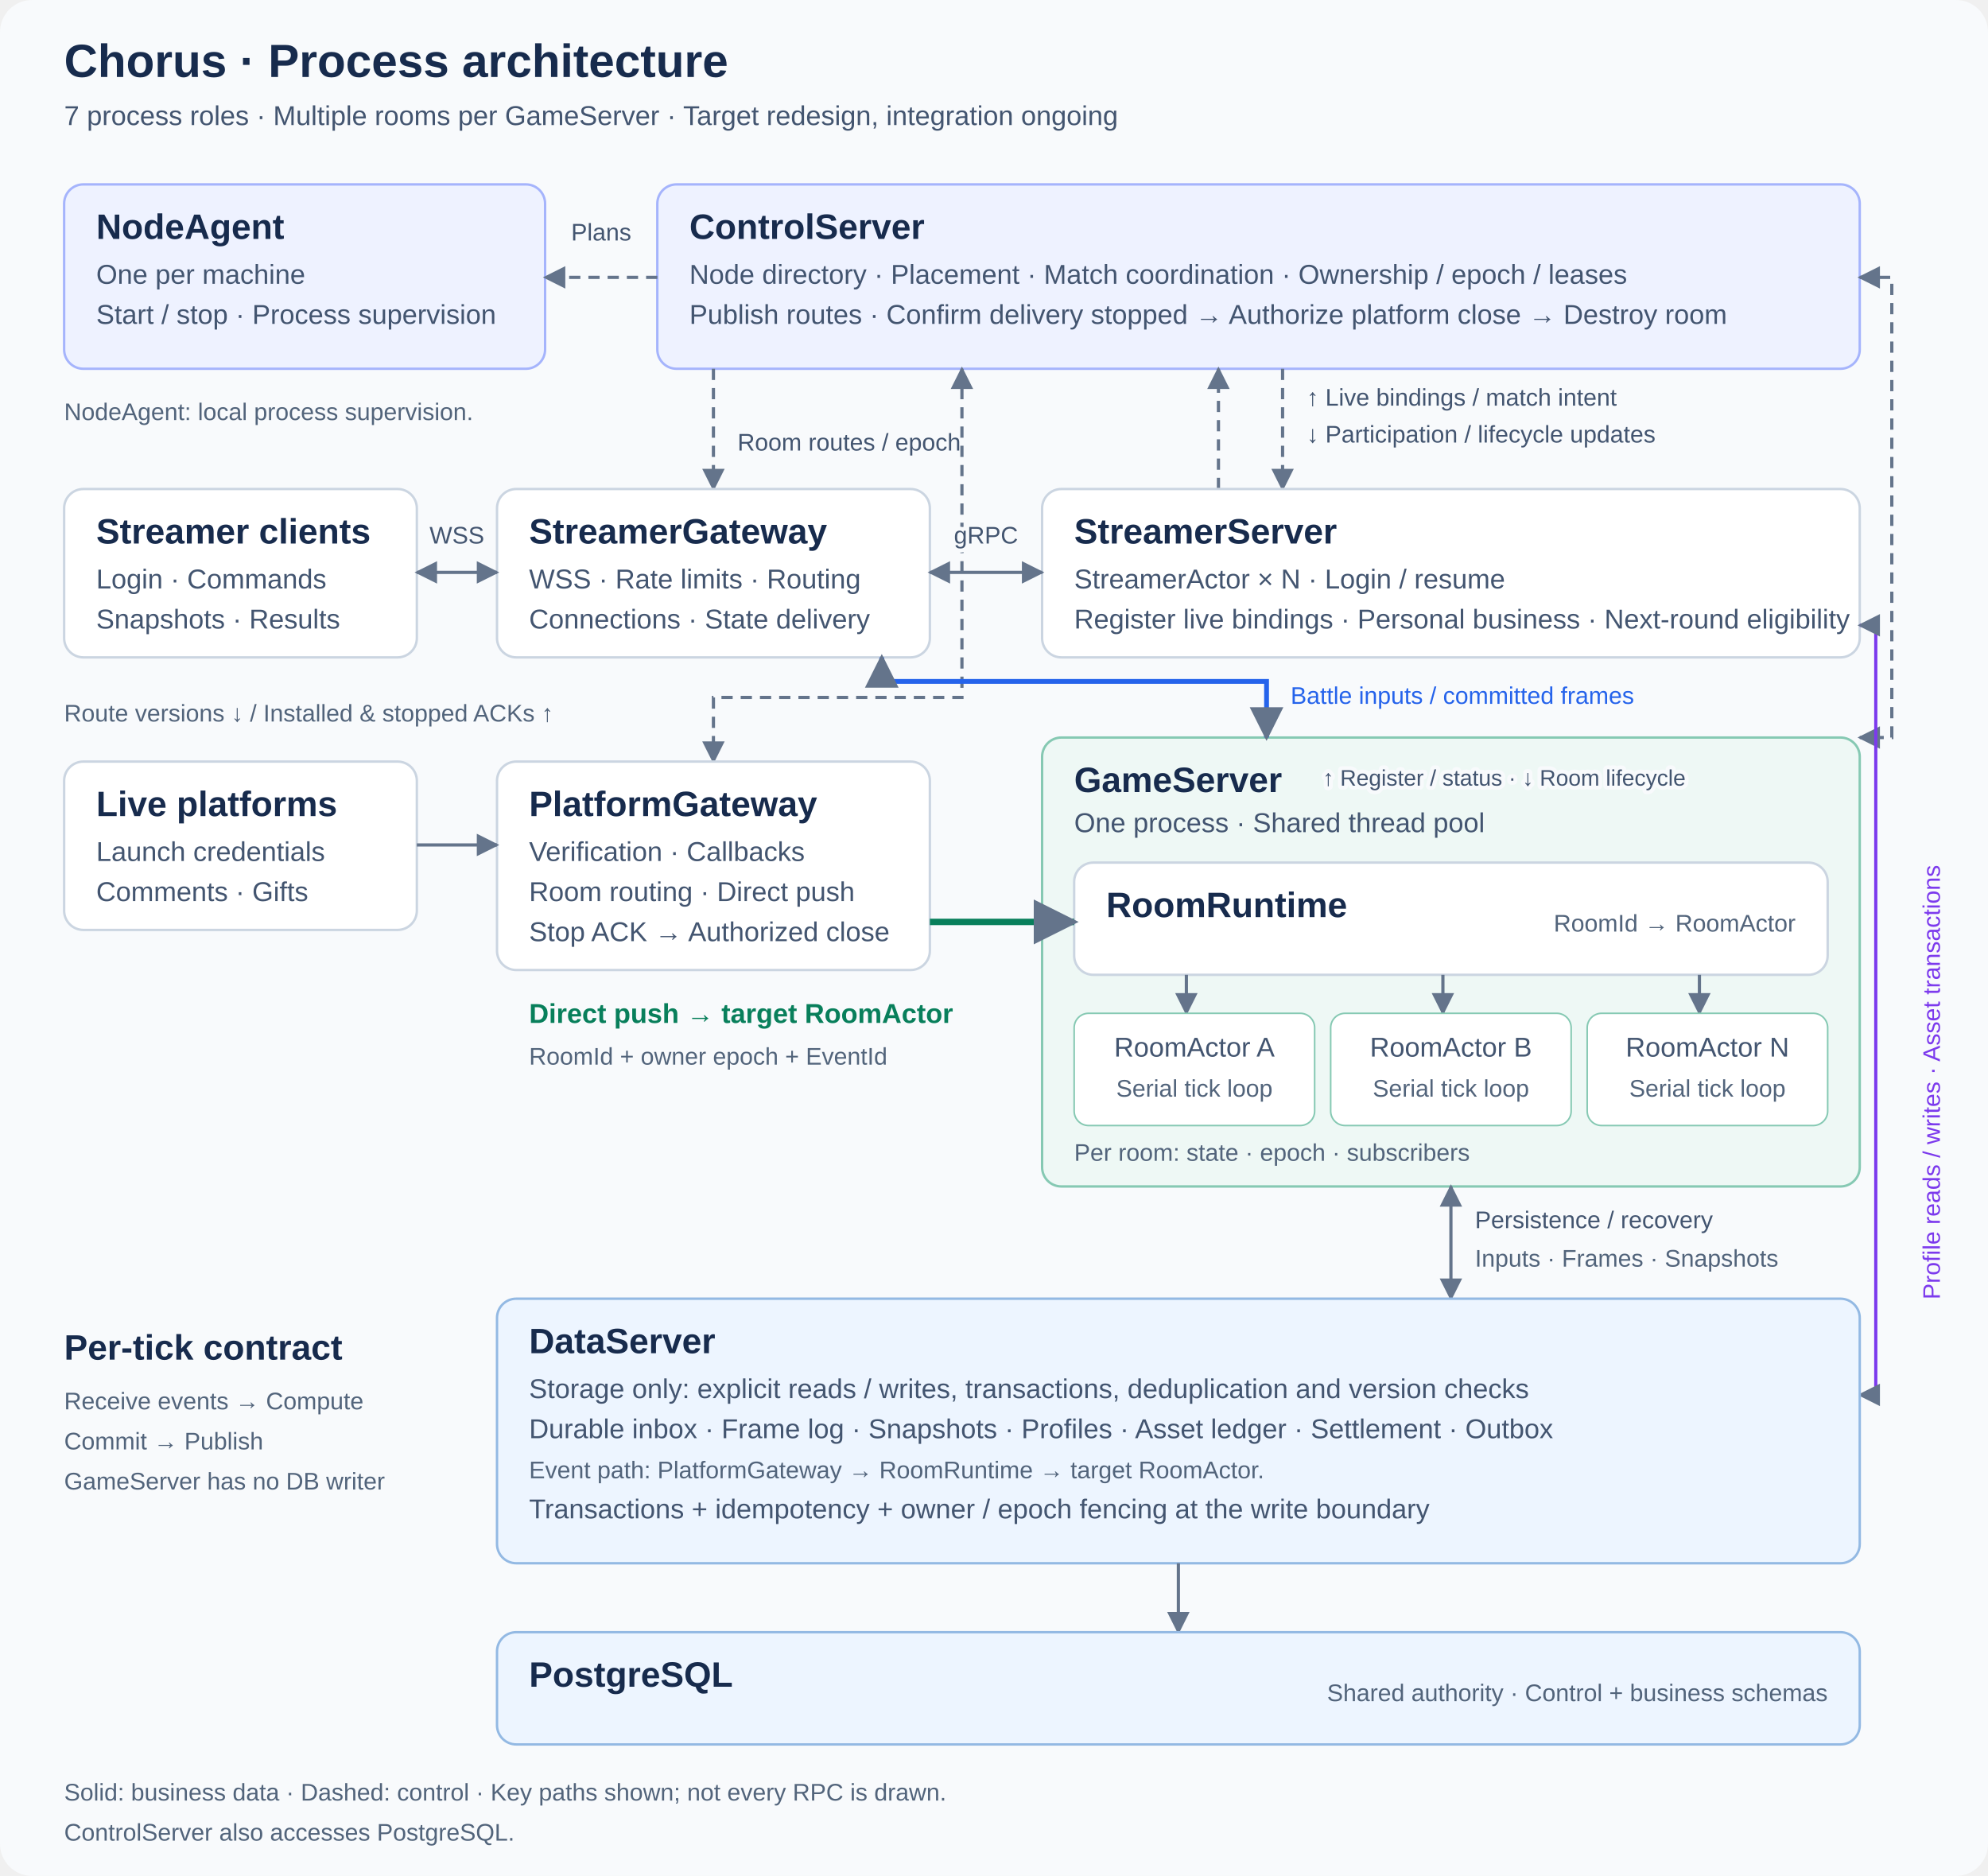
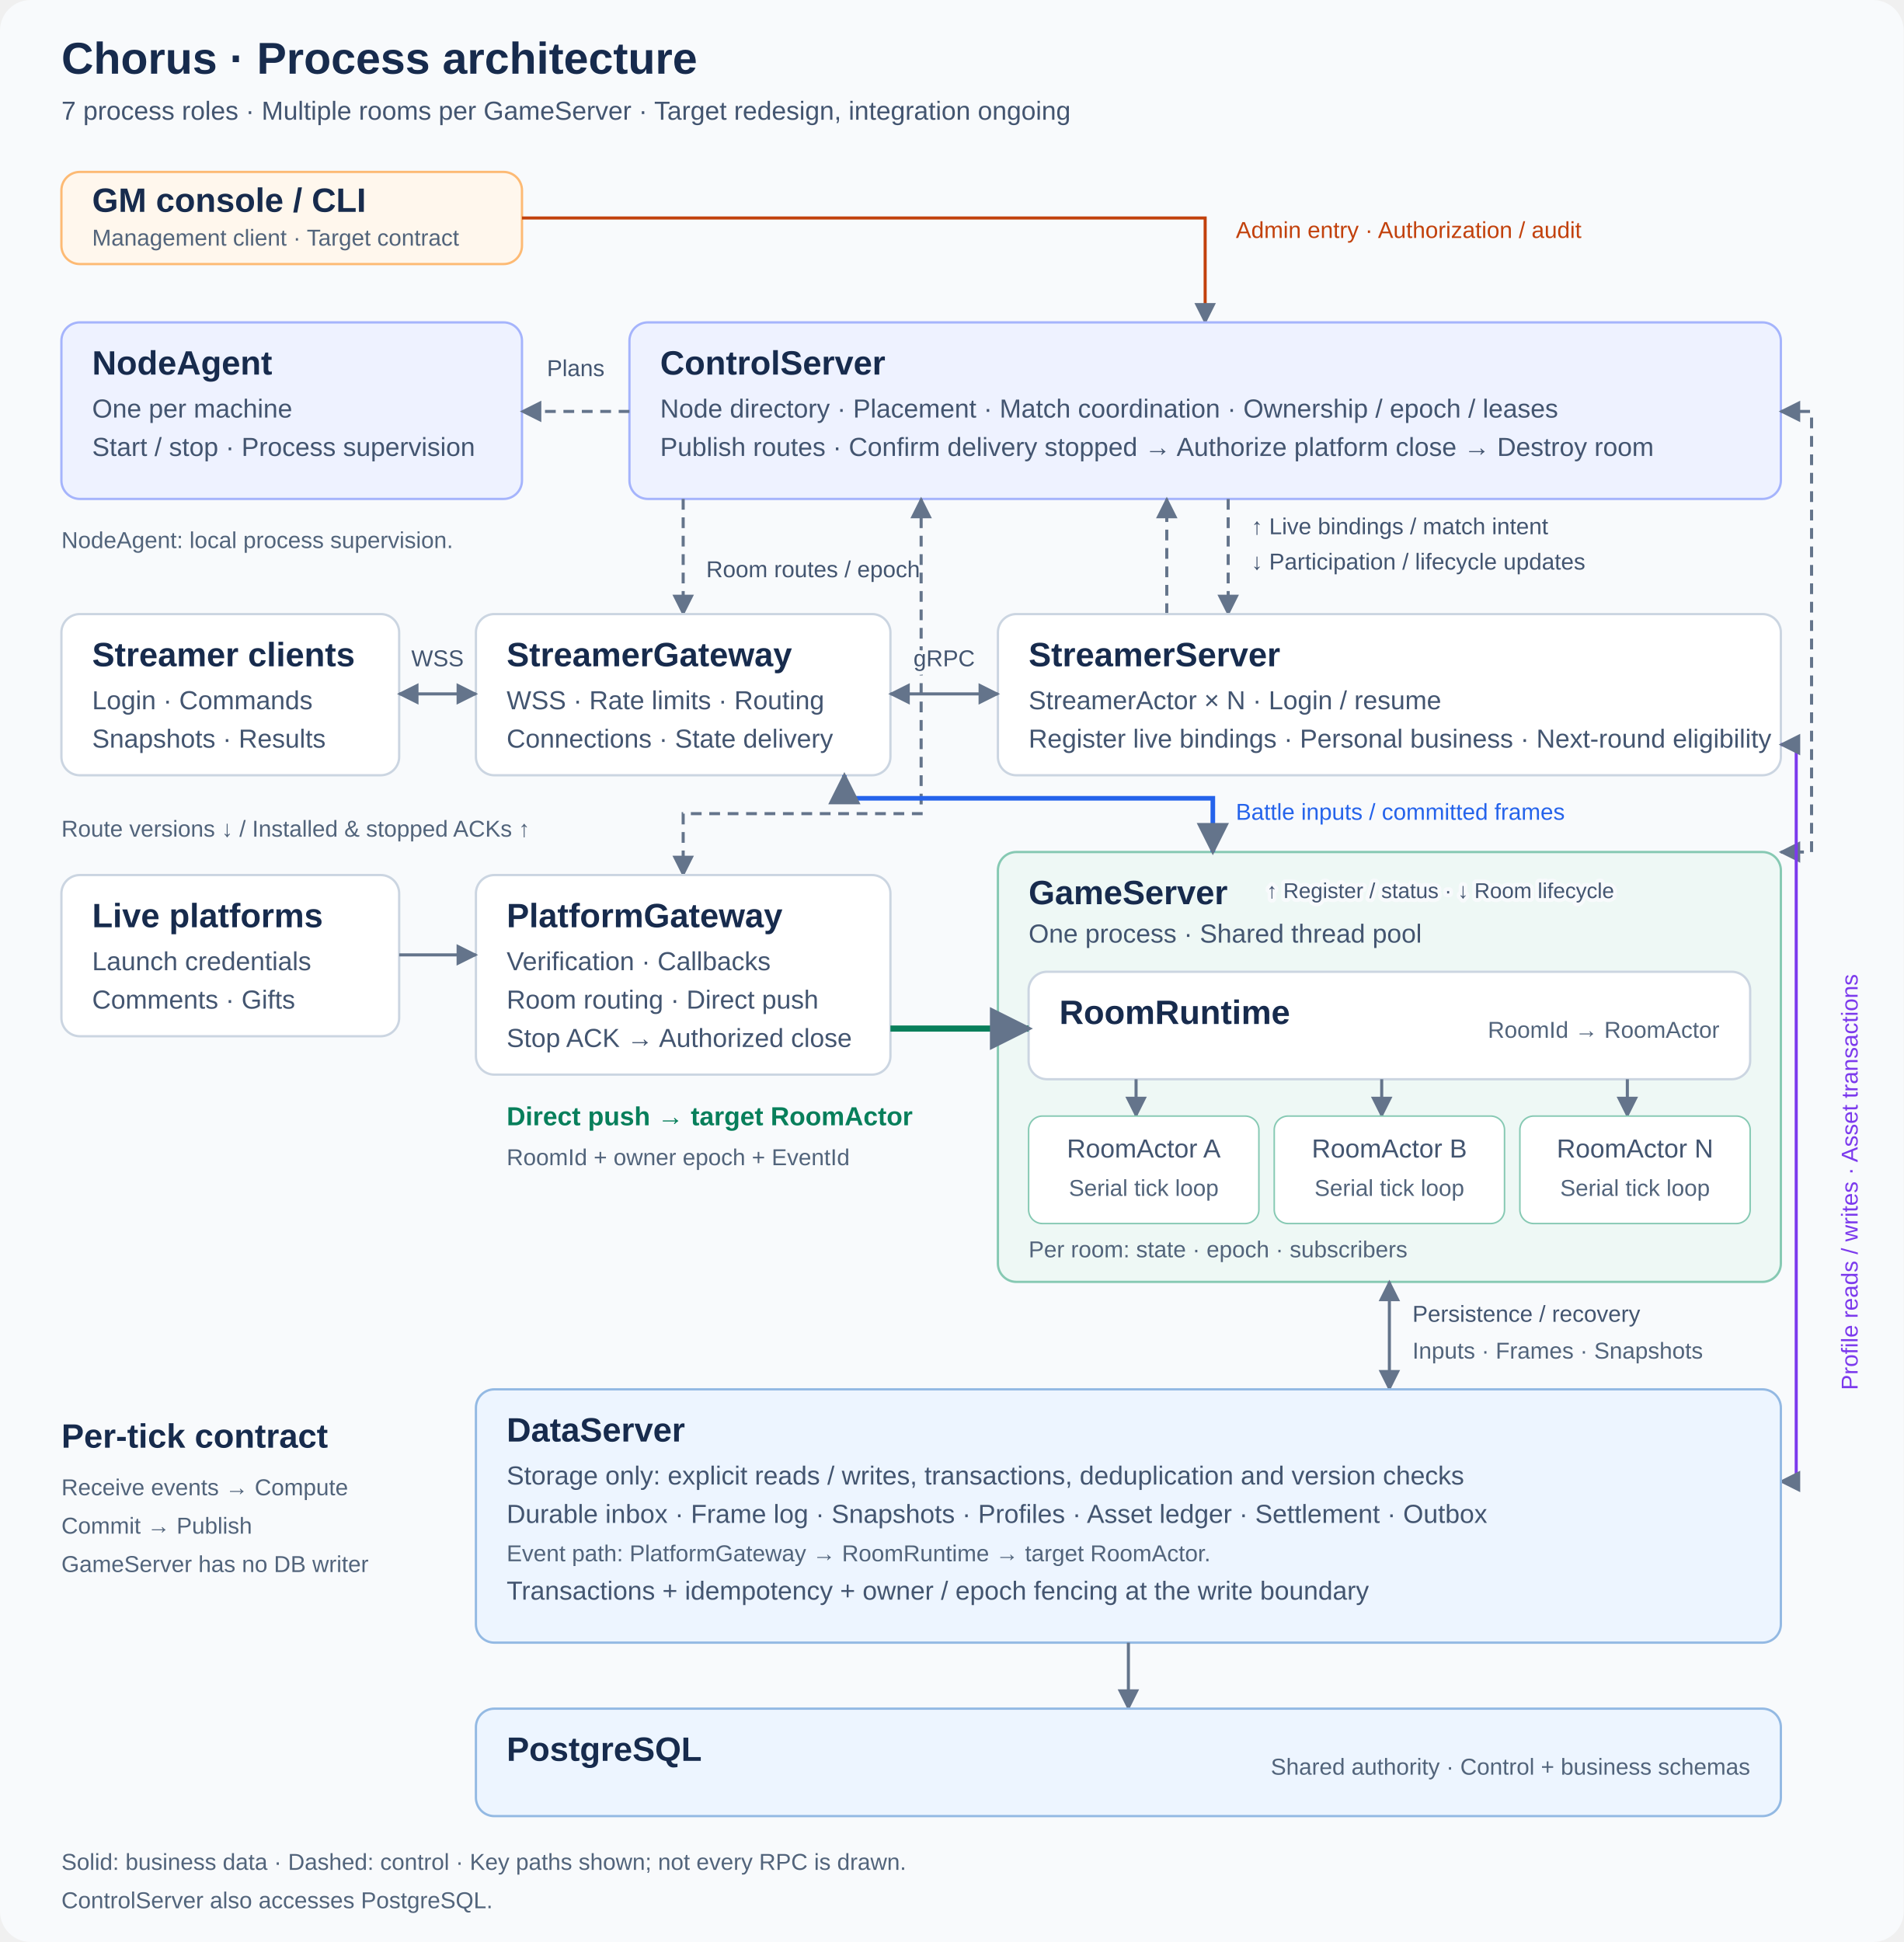
- <svg xmlns="http://www.w3.org/2000/svg" width="1240" height="1170" viewBox="0 0 1240 1170" role="img" aria-labelledby="title desc" xml:lang="en">
+ <svg xmlns="http://www.w3.org/2000/svg" width="1240" height="1265" viewBox="0 0 1240 1265" role="img" aria-labelledby="title desc" xml:lang="en">
  <defs>
    <marker id="arrow" viewBox="0 0 10 10" refX="9" refY="5" markerWidth="7" markerHeight="7" orient="auto-start-reverse">
      <path d="M0 0 L10 5 L0 10Z" fill="#64748b" />
    </marker>
  </defs>
  <style>text{font-family:Arial,'Noto Sans CJK SC','Microsoft YaHei',sans-serif;fill:#172b4d}.title{font-size:29px;font-weight:700}.name{font-size:22px;font-weight:700}.body{font-size:17px;fill:#435570}.small{font-size:15px;fill:#52647b}.label{font-size:15px;fill:#435570;paint-order:stroke;stroke:#f8fafc;stroke-width:5px;stroke-linejoin:round}.edge{fill:none;stroke:#64748b;stroke-width:2;marker-end:url(#arrow)}.control{stroke-dasharray:7 5}.box{stroke-width:1.5}</style>
-   <rect width="1240" height="1170" rx="20" fill="#f8fafc" />
+   <rect width="1240" height="1265" rx="20" fill="#f8fafc" />
  <text x="40" y="48" class="title" text-anchor="start">Chorus · Process architecture</text>
  <text x="40" y="78" class="body" text-anchor="start">7 process roles · Multiple rooms per GameServer · Target redesign, integration ongoing</text>
-   <rect x="40" y="115" width="300" height="115" rx="12" fill="#eef2ff" stroke="#a5b4fc" class="box" />
-   <text x="60" y="149" class="name" text-anchor="start">NodeAgent</text>
-   <text x="60" y="177" class="body" text-anchor="start">One per machine</text>
-   <text x="60" y="202" class="body" text-anchor="start">Start / stop · Process supervision</text>
-   <rect x="410" y="115" width="750" height="115" rx="12" fill="#eef2ff" stroke="#a5b4fc" class="box" />
-   <text x="430" y="149" class="name" text-anchor="start">ControlServer</text>
-   <text x="430" y="177" class="body" text-anchor="start">Node directory · Placement · Match coordination · Ownership / epoch / leases</text>
-   <text x="430" y="202" class="body" text-anchor="start">Publish routes · Confirm delivery stopped → Authorize platform close → Destroy room</text>
-   <path d="M410 173 H340" class="edge control" />
-   <text x="375" y="150" class="label" text-anchor="middle">Plans</text>
-   <text x="40" y="262" class="small" text-anchor="start">NodeAgent: local process supervision.</text>
-   <path d="M1160 173 H1180 V460 H1160" marker-start="url(#arrow)" class="edge control" />
-   <path d="M760 305 V230" class="edge control" />
-   <path d="M800 230 V305" class="edge control" />
-   <text x="815" y="253" class="label">↑ Live bindings / match intent</text>
-   <text x="815" y="276" class="label">↓ Participation / lifecycle updates</text>
-   <path d="M445 230 V305" class="edge control" />
-   <text x="460" y="281" class="label">Room routes / epoch</text>
-   <path d="M600 230 V435 H445 V475" marker-start="url(#arrow)" class="edge control" />
-   <text x="40" y="450" class="small">Route versions ↓ / Installed &amp; stopped ACKs ↑</text>
-   <rect x="40" y="305" width="220" height="105" rx="12" fill="#ffffff" stroke="#cbd5e1" class="box" />
-   <text x="60" y="339" class="name" text-anchor="start">Streamer clients</text>
-   <text x="60" y="367" class="body" text-anchor="start">Login · Commands</text>
-   <text x="60" y="392" class="body" text-anchor="start">Snapshots · Results</text>
-   <rect x="310" y="305" width="270" height="105" rx="12" fill="#ffffff" stroke="#cbd5e1" class="box" />
-   <text x="330" y="339" class="name" text-anchor="start">StreamerGateway</text>
-   <text x="330" y="367" class="body" text-anchor="start">WSS · Rate limits · Routing</text>
-   <text x="330" y="392" class="body" text-anchor="start">Connections · State delivery</text>
-   <rect x="650" y="305" width="510" height="105" rx="12" fill="#ffffff" stroke="#cbd5e1" class="box" />
-   <text x="670" y="339" class="name" text-anchor="start">StreamerServer</text>
-   <text x="670" y="367" class="body" text-anchor="start">StreamerActor × N · Login / resume</text>
-   <text x="670" y="392" class="body" text-anchor="start">Register live bindings · Personal business · Next-round eligibility</text>
-   <path d="M260 357 H310" marker-start="url(#arrow)" class="edge" />
-   <path d="M580 357 H650" marker-start="url(#arrow)" class="edge" />
-   <text x="285" y="339" class="label" text-anchor="middle">WSS</text>
-   <text x="615" y="339" class="label" text-anchor="middle">gRPC</text>
-   <rect x="40" y="475" width="220" height="105" rx="12" fill="#ffffff" stroke="#cbd5e1" class="box" />
-   <text x="60" y="509" class="name" text-anchor="start">Live platforms</text>
-   <text x="60" y="537" class="body" text-anchor="start">Launch credentials</text>
-   <text x="60" y="562" class="body" text-anchor="start">Comments · Gifts</text>
-   <rect x="310" y="475" width="270" height="130" rx="12" fill="#ffffff" stroke="#cbd5e1" class="box" />
-   <text x="330" y="509" class="name" text-anchor="start">PlatformGateway</text>
-   <text x="330" y="537" class="body" text-anchor="start">Verification · Callbacks</text>
-   <text x="330" y="562" class="body" text-anchor="start">Room routing · Direct push</text>
-   <text x="330" y="587" class="body" text-anchor="start">Stop ACK → Authorized close</text>
-   <path d="M260 527 H310" class="edge" />
-   <rect x="650" y="460" width="510" height="280" rx="12" fill="#eef8f5" stroke="#86c9b3" class="box" />
-   <text x="670" y="494" class="name" text-anchor="start">GameServer</text>
-   <text x="825" y="490" class="label" style="font-size:14px">↑ Register / status · ↓ Room lifecycle</text>
-   <text x="670" y="519" class="body" text-anchor="start">One process · Shared thread pool</text>
-   <rect x="670" y="538" width="470" height="70" rx="12" fill="#ffffff" stroke="#cbd5e1" class="box" />
-   <text x="690" y="572" class="name" text-anchor="start">RoomRuntime</text>
-   <text x="1120" y="581" class="small" text-anchor="end">RoomId → RoomActor</text>
-   <path d="M550 410 V425 H790 V460" marker-start="url(#arrow)" class="edge" style="stroke:#2563eb;stroke-width:3" />
-   <text x="805" y="439" class="label" style="fill:#2563eb">Battle inputs / committed frames</text>
-   <path d="M740 608 V632" class="edge" />
-   <rect x="670" y="632" width="150" height="70" rx="9" fill="#fff" stroke="#86c9b3" />
-   <text x="745" y="659" class="body" text-anchor="middle">RoomActor A</text>
-   <text x="745" y="684" class="small" text-anchor="middle">Serial tick loop</text>
-   <path d="M900 608 V632" class="edge" />
-   <rect x="830" y="632" width="150" height="70" rx="9" fill="#fff" stroke="#86c9b3" />
-   <text x="905" y="659" class="body" text-anchor="middle">RoomActor B</text>
-   <text x="905" y="684" class="small" text-anchor="middle">Serial tick loop</text>
-   <path d="M1060 608 V632" class="edge" />
-   <rect x="990" y="632" width="150" height="70" rx="9" fill="#fff" stroke="#86c9b3" />
-   <text x="1065" y="659" class="body" text-anchor="middle">RoomActor N</text>
-   <text x="1065" y="684" class="small" text-anchor="middle">Serial tick loop</text>
-   <text x="670" y="724" class="small" text-anchor="start">Per room: state · epoch · subscribers</text>
-   <path d="M580 575 H670" class="edge" style="stroke:#087f5b;stroke-width:4" />
-   <text x="330" y="638" class="body" style="font-weight:700;fill:#087f5b">Direct push → target RoomActor</text>
-   <text x="330" y="664" class="small">RoomId + owner epoch + EventId</text>
-   <path d="M1160 390 H1170 V870 H1160" marker-start="url(#arrow)" class="edge" style="stroke:#7c3aed" />
-   <text transform="translate(1210 675) rotate(-90)" text-anchor="middle" class="small" style="fill:#7c3aed">Profile reads / writes · Asset transactions</text>
-   <path d="M905 740 V810" marker-start="url(#arrow)" class="edge" />
-   <text x="920" y="766" class="label">Persistence / recovery</text>
-   <text x="920" y="790" class="small">Inputs · Frames · Snapshots</text>
-   <rect x="310" y="810" width="850" height="165" rx="12" fill="#edf5ff" stroke="#93b9e3" class="box" />
-   <text x="330" y="844" class="name" text-anchor="start">DataServer</text>
-   <text x="330" y="872" class="body">Storage only: explicit reads / writes, transactions, deduplication and version checks</text>
-   <text x="330" y="897" class="body" text-anchor="start">Durable inbox · Frame log · Snapshots · Profiles · Asset ledger · Settlement · Outbox</text>
-   <text x="330" y="947" class="body" text-anchor="start">Transactions + idempotency + owner / epoch fencing at the write boundary</text>
-   <text x="330" y="922" class="small">Event path: PlatformGateway → RoomRuntime → target RoomActor.</text>
-   <path d="M735 975 V1018" class="edge" />
-   <rect x="310" y="1018" width="850" height="70" rx="12" fill="#edf5ff" stroke="#93b9e3" class="box" />
-   <text x="330" y="1052" class="name" text-anchor="start">PostgreSQL</text>
-   <text x="1140" y="1061" class="small" text-anchor="end">Shared authority · Control + business schemas</text>
-   <text x="40" y="848" class="name" text-anchor="start">Per-tick contract</text>
-   <text x="40" y="879" class="small" text-anchor="start">Receive events → Compute</text>
-   <text x="40" y="904" class="small" text-anchor="start">Commit → Publish</text>
-   <text x="40" y="929" class="small" text-anchor="start">GameServer has no DB writer</text>
-   <text x="40" y="1123" class="small" text-anchor="start">Solid: business data   ·   Dashed: control   ·   Key paths shown; not every RPC is drawn.</text>
-   <text x="40" y="1148" class="small" text-anchor="start">ControlServer also accesses PostgreSQL.</text>
+   <rect x="40" y="112" width="300" height="60" rx="12" fill="#fff7ed" stroke="#fdba74" class="box" />
+   <text x="60" y="138" class="name">GM console / CLI</text>
+   <text x="60" y="160" class="small">Management client · Target contract</text>
+   <path d="M340 142 H785 V210" class="edge" style="stroke:#c2410c" />
+   <text x="805" y="155" class="label" style="fill:#c2410c">Admin entry · Authorization / audit</text>
+   <g transform="translate(0 95)">
+     <rect x="40" y="115" width="300" height="115" rx="12" fill="#eef2ff" stroke="#a5b4fc" class="box" />
+     <text x="60" y="149" class="name" text-anchor="start">NodeAgent</text>
+     <text x="60" y="177" class="body" text-anchor="start">One per machine</text>
+     <text x="60" y="202" class="body" text-anchor="start">Start / stop · Process supervision</text>
+     <rect x="410" y="115" width="750" height="115" rx="12" fill="#eef2ff" stroke="#a5b4fc" class="box" />
+     <text x="430" y="149" class="name" text-anchor="start">ControlServer</text>
+     <text x="430" y="177" class="body" text-anchor="start">Node directory · Placement · Match coordination · Ownership / epoch / leases</text>
+     <text x="430" y="202" class="body" text-anchor="start">Publish routes · Confirm delivery stopped → Authorize platform close → Destroy room</text>
+     <path d="M410 173 H340" class="edge control" />
+     <text x="375" y="150" class="label" text-anchor="middle">Plans</text>
+     <text x="40" y="262" class="small" text-anchor="start">NodeAgent: local process supervision.</text>
+     <path d="M1160 173 H1180 V460 H1160" marker-start="url(#arrow)" class="edge control" />
+     <path d="M760 305 V230" class="edge control" />
+     <path d="M800 230 V305" class="edge control" />
+     <text x="815" y="253" class="label">↑ Live bindings / match intent</text>
+     <text x="815" y="276" class="label">↓ Participation / lifecycle updates</text>
+     <path d="M445 230 V305" class="edge control" />
+     <text x="460" y="281" class="label">Room routes / epoch</text>
+     <path d="M600 230 V435 H445 V475" marker-start="url(#arrow)" class="edge control" />
+     <text x="40" y="450" class="small">Route versions ↓ / Installed &amp; stopped ACKs ↑</text>
+     <rect x="40" y="305" width="220" height="105" rx="12" fill="#ffffff" stroke="#cbd5e1" class="box" />
+     <text x="60" y="339" class="name" text-anchor="start">Streamer clients</text>
+     <text x="60" y="367" class="body" text-anchor="start">Login · Commands</text>
+     <text x="60" y="392" class="body" text-anchor="start">Snapshots · Results</text>
+     <rect x="310" y="305" width="270" height="105" rx="12" fill="#ffffff" stroke="#cbd5e1" class="box" />
+     <text x="330" y="339" class="name" text-anchor="start">StreamerGateway</text>
+     <text x="330" y="367" class="body" text-anchor="start">WSS · Rate limits · Routing</text>
+     <text x="330" y="392" class="body" text-anchor="start">Connections · State delivery</text>
+     <rect x="650" y="305" width="510" height="105" rx="12" fill="#ffffff" stroke="#cbd5e1" class="box" />
+     <text x="670" y="339" class="name" text-anchor="start">StreamerServer</text>
+     <text x="670" y="367" class="body" text-anchor="start">StreamerActor × N · Login / resume</text>
+     <text x="670" y="392" class="body" text-anchor="start">Register live bindings · Personal business · Next-round eligibility</text>
+     <path d="M260 357 H310" marker-start="url(#arrow)" class="edge" />
+     <path d="M580 357 H650" marker-start="url(#arrow)" class="edge" />
+     <text x="285" y="339" class="label" text-anchor="middle">WSS</text>
+     <text x="615" y="339" class="label" text-anchor="middle">gRPC</text>
+     <rect x="40" y="475" width="220" height="105" rx="12" fill="#ffffff" stroke="#cbd5e1" class="box" />
+     <text x="60" y="509" class="name" text-anchor="start">Live platforms</text>
+     <text x="60" y="537" class="body" text-anchor="start">Launch credentials</text>
+     <text x="60" y="562" class="body" text-anchor="start">Comments · Gifts</text>
+     <rect x="310" y="475" width="270" height="130" rx="12" fill="#ffffff" stroke="#cbd5e1" class="box" />
+     <text x="330" y="509" class="name" text-anchor="start">PlatformGateway</text>
+     <text x="330" y="537" class="body" text-anchor="start">Verification · Callbacks</text>
+     <text x="330" y="562" class="body" text-anchor="start">Room routing · Direct push</text>
+     <text x="330" y="587" class="body" text-anchor="start">Stop ACK → Authorized close</text>
+     <path d="M260 527 H310" class="edge" />
+     <rect x="650" y="460" width="510" height="280" rx="12" fill="#eef8f5" stroke="#86c9b3" class="box" />
+     <text x="670" y="494" class="name" text-anchor="start">GameServer</text>
+     <text x="825" y="490" class="label" style="font-size:14px">↑ Register / status · ↓ Room lifecycle</text>
+     <text x="670" y="519" class="body" text-anchor="start">One process · Shared thread pool</text>
+     <rect x="670" y="538" width="470" height="70" rx="12" fill="#ffffff" stroke="#cbd5e1" class="box" />
+     <text x="690" y="572" class="name" text-anchor="start">RoomRuntime</text>
+     <text x="1120" y="581" class="small" text-anchor="end">RoomId → RoomActor</text>
+     <path d="M550 410 V425 H790 V460" marker-start="url(#arrow)" class="edge" style="stroke:#2563eb;stroke-width:3" />
+     <text x="805" y="439" class="label" style="fill:#2563eb">Battle inputs / committed frames</text>
+     <path d="M740 608 V632" class="edge" />
+     <rect x="670" y="632" width="150" height="70" rx="9" fill="#fff" stroke="#86c9b3" />
+     <text x="745" y="659" class="body" text-anchor="middle">RoomActor A</text>
+     <text x="745" y="684" class="small" text-anchor="middle">Serial tick loop</text>
+     <path d="M900 608 V632" class="edge" />
+     <rect x="830" y="632" width="150" height="70" rx="9" fill="#fff" stroke="#86c9b3" />
+     <text x="905" y="659" class="body" text-anchor="middle">RoomActor B</text>
+     <text x="905" y="684" class="small" text-anchor="middle">Serial tick loop</text>
+     <path d="M1060 608 V632" class="edge" />
+     <rect x="990" y="632" width="150" height="70" rx="9" fill="#fff" stroke="#86c9b3" />
+     <text x="1065" y="659" class="body" text-anchor="middle">RoomActor N</text>
+     <text x="1065" y="684" class="small" text-anchor="middle">Serial tick loop</text>
+     <text x="670" y="724" class="small" text-anchor="start">Per room: state · epoch · subscribers</text>
+     <path d="M580 575 H670" class="edge" style="stroke:#087f5b;stroke-width:4" />
+     <text x="330" y="638" class="body" style="font-weight:700;fill:#087f5b">Direct push → target RoomActor</text>
+     <text x="330" y="664" class="small">RoomId + owner epoch + EventId</text>
+     <path d="M1160 390 H1170 V870 H1160" marker-start="url(#arrow)" class="edge" style="stroke:#7c3aed" />
+     <text transform="translate(1210 675) rotate(-90)" text-anchor="middle" class="small" style="fill:#7c3aed">Profile reads / writes · Asset transactions</text>
+     <path d="M905 740 V810" marker-start="url(#arrow)" class="edge" />
+     <text x="920" y="766" class="label">Persistence / recovery</text>
+     <text x="920" y="790" class="small">Inputs · Frames · Snapshots</text>
+     <rect x="310" y="810" width="850" height="165" rx="12" fill="#edf5ff" stroke="#93b9e3" class="box" />
+     <text x="330" y="844" class="name" text-anchor="start">DataServer</text>
+     <text x="330" y="872" class="body">Storage only: explicit reads / writes, transactions, deduplication and version checks</text>
+     <text x="330" y="897" class="body" text-anchor="start">Durable inbox · Frame log · Snapshots · Profiles · Asset ledger · Settlement · Outbox</text>
+     <text x="330" y="947" class="body" text-anchor="start">Transactions + idempotency + owner / epoch fencing at the write boundary</text>
+     <text x="330" y="922" class="small">Event path: PlatformGateway → RoomRuntime → target RoomActor.</text>
+     <path d="M735 975 V1018" class="edge" />
+     <rect x="310" y="1018" width="850" height="70" rx="12" fill="#edf5ff" stroke="#93b9e3" class="box" />
+     <text x="330" y="1052" class="name" text-anchor="start">PostgreSQL</text>
+     <text x="1140" y="1061" class="small" text-anchor="end">Shared authority · Control + business schemas</text>
+     <text x="40" y="848" class="name" text-anchor="start">Per-tick contract</text>
+     <text x="40" y="879" class="small" text-anchor="start">Receive events → Compute</text>
+     <text x="40" y="904" class="small" text-anchor="start">Commit → Publish</text>
+     <text x="40" y="929" class="small" text-anchor="start">GameServer has no DB writer</text>
+     <text x="40" y="1123" class="small" text-anchor="start">Solid: business data   ·   Dashed: control   ·   Key paths shown; not every RPC is drawn.</text>
+     <text x="40" y="1148" class="small" text-anchor="start">ControlServer also accesses PostgreSQL.</text>
+   </g>
</svg>
